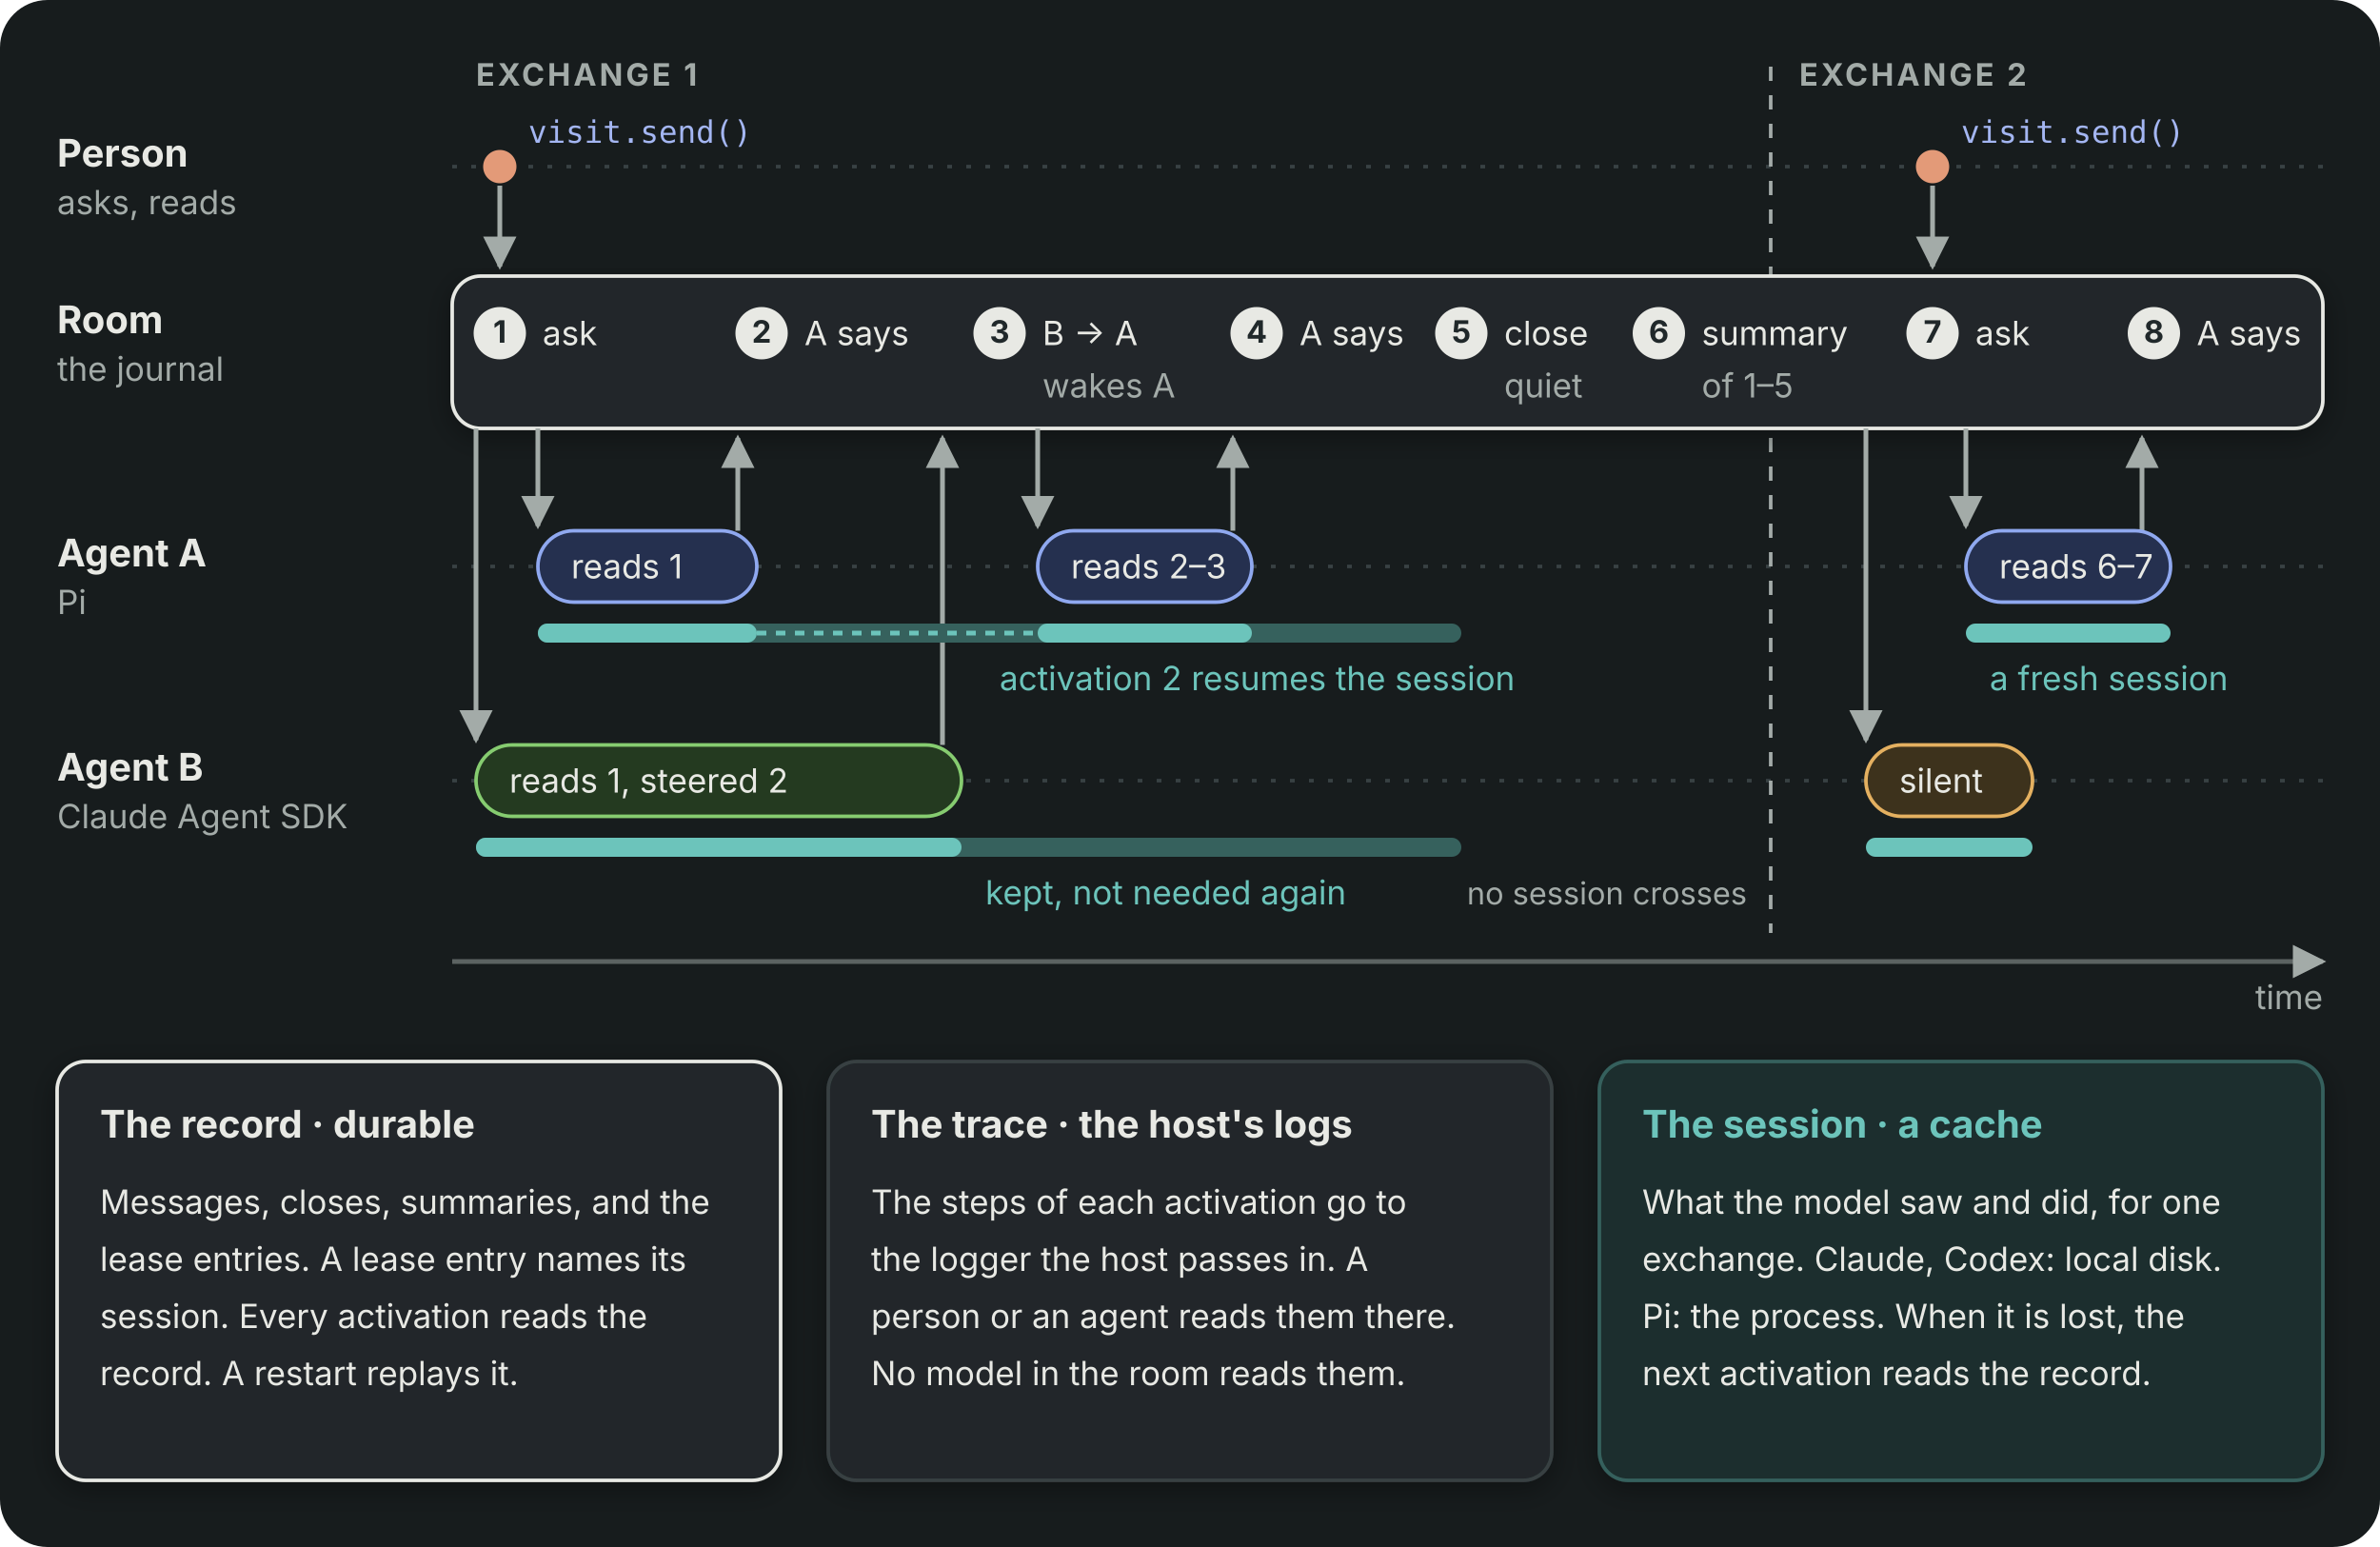
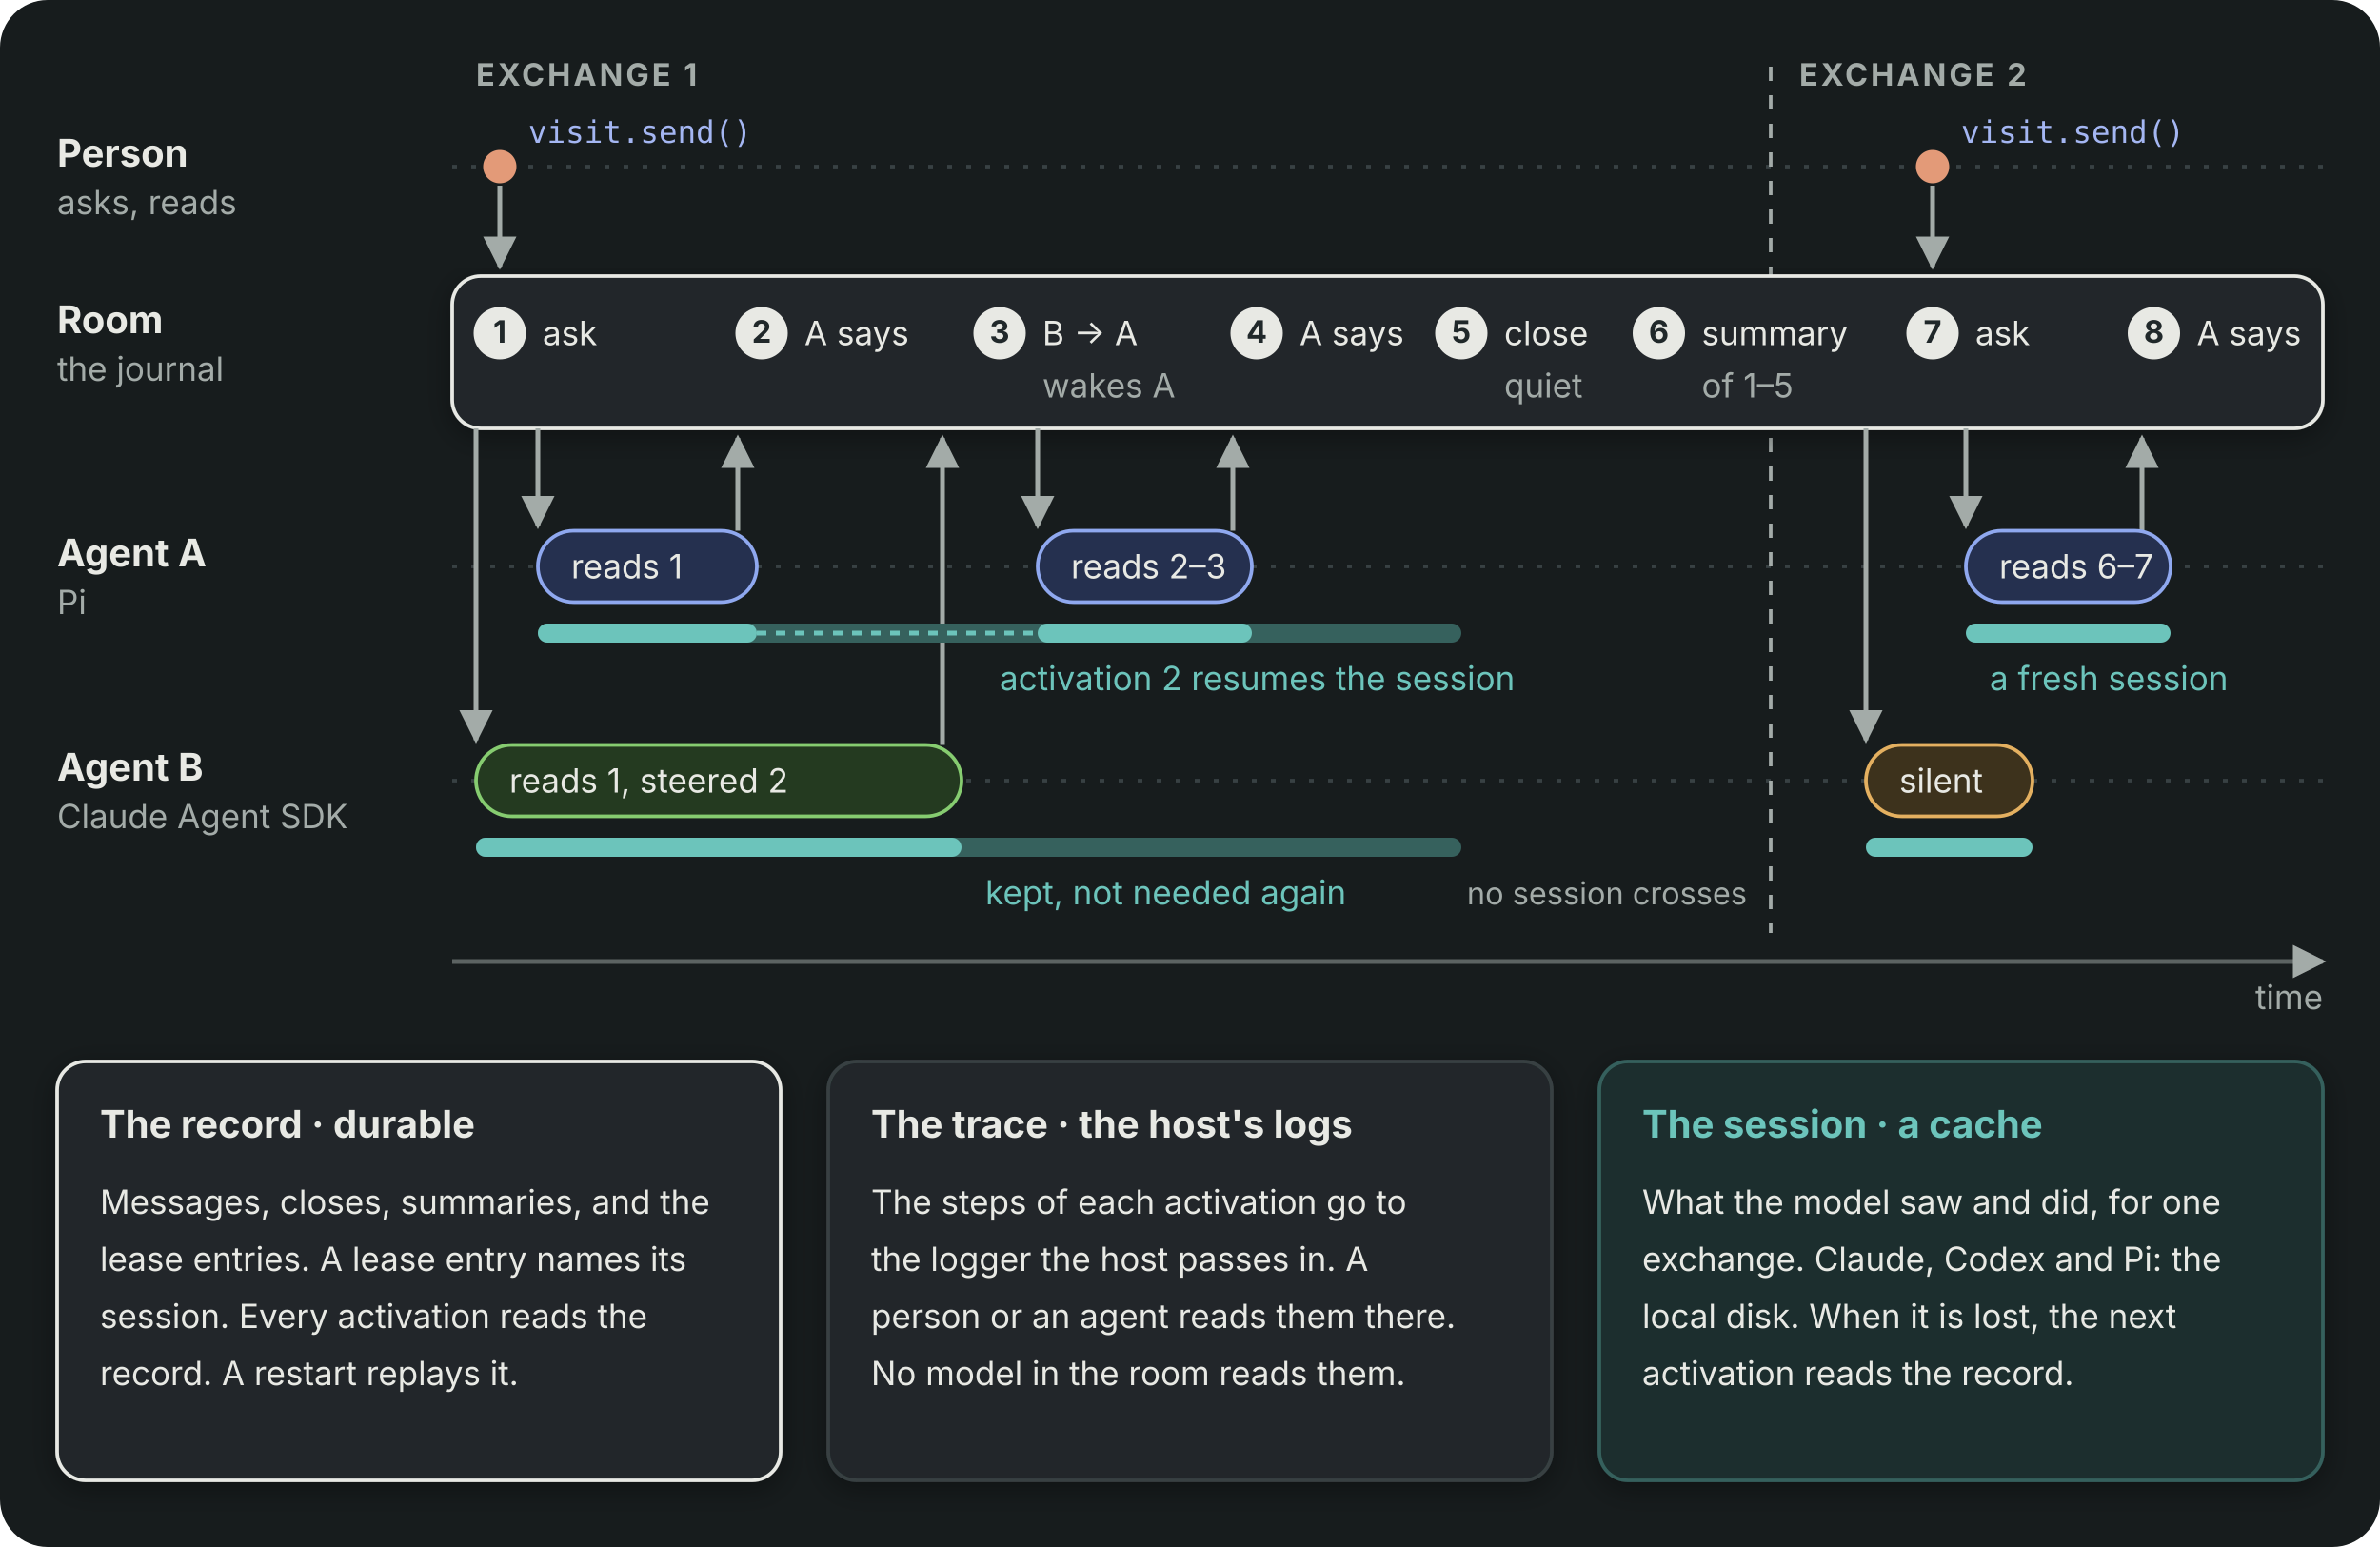
<svg xmlns="http://www.w3.org/2000/svg" width="1000" height="650" viewBox="0 0 1000 650" role="img" aria-labelledby="title desc">
  <defs>
    <marker id="arrow" viewBox="0 0 10 10" refX="9" refY="5" markerWidth="7" markerHeight="7" orient="auto-start-reverse">
      <path d="M0 0 10 5 0 10Z" fill="#a3aba8" />
    </marker>
    <marker id="arrow-teal" viewBox="0 0 10 10" refX="9" refY="5" markerWidth="7" markerHeight="7" orient="auto-start-reverse">
      <path d="M0 0 10 5 0 10Z" fill="#6cc4bb" />
    </marker>
    <filter id="shadow" x="-10%" y="-10%" width="120%" height="130%">
      <feDropShadow dx="0" dy="3" stdDeviation="6" flood-color="#000000" flood-opacity="0.35" />
    </filter>
    <style>
      .sans { font-family: Inter, "IBM Plex Sans", system-ui, sans-serif; }
      .mono { font-family: "IBM Plex Mono", ui-monospace, monospace; }
      .ink { fill: #e8e9e4; } .dim { fill: #a3aba8; } .teal { fill: #6cc4bb; } .code { fill: #a4b6f2; }
      .n { font-size: 16px; font-weight: 700; } .s { font-size: 14px; } .x { font-size: 13px; }
      .flow { fill: none; stroke: #a3aba8; stroke-width: 2; }
      .flow-teal { fill: none; stroke: #6cc4bb; stroke-width: 2; stroke-dasharray: 6 5; }
      .guide { stroke: #384143; stroke-width: 1.5; stroke-dasharray: 2 6; }
      .split { stroke: #a3aba8; stroke-width: 1.5; stroke-dasharray: 6 6; }
    </style>
  </defs>
  <rect width="1000" height="650" rx="20" fill="#171c1d" />
  <text x="24" y="70" class="sans ink n">Person</text>
  <text x="24" y="90" class="sans dim s">asks, reads</text>
  <text x="24" y="140" class="sans ink n">Room</text>
  <text x="24" y="160" class="sans dim s">the journal</text>
  <text x="24" y="238" class="sans ink n">Agent A</text>
  <text x="24" y="258" class="sans dim s">Pi</text>
  <text x="24" y="328" class="sans ink n">Agent B</text>
  <text x="24" y="348" class="sans dim s">Claude Agent SDK</text>
  <line x1="190" y1="70" x2="976" y2="70" class="guide" />
  <line x1="190" y1="238" x2="976" y2="238" class="guide" />
  <line x1="190" y1="328" x2="976" y2="328" class="guide" />
  <line x1="744" y1="28" x2="744" y2="392" class="split" />
  <text x="200" y="36" class="sans dim x" font-weight="700" letter-spacing="1.2">EXCHANGE 1</text>
  <text x="756" y="36" class="sans dim x" font-weight="700" letter-spacing="1.2">EXCHANGE 2</text>
  <circle cx="210" cy="70" r="7" fill="#e39a78" />
  <path d="M210 78 V112" class="flow" marker-end="url(#arrow)" />
  <circle cx="812" cy="70" r="7" fill="#e39a78" />
  <path d="M812 78 V112" class="flow" marker-end="url(#arrow)" />
  <text x="222" y="60" class="mono code x">visit.send()</text>
  <text x="824" y="60" class="mono code x">visit.send()</text>
  <g filter="url(#shadow)">
    <rect x="190" y="116" width="786" height="64" rx="12" fill="#20282a" stroke="#e8e9e4" stroke-width="1.5" />
  </g>
  <circle cx="210" cy="140" r="11" fill="#e8e9e4" />
  <text x="210" y="144" text-anchor="middle" class="sans x" font-weight="700" fill="#20282a">1</text>
  <text x="228" y="145" class="sans ink s">ask</text>
  <circle cx="320" cy="140" r="11" fill="#e8e9e4" />
  <text x="320" y="144" text-anchor="middle" class="sans x" font-weight="700" fill="#20282a">2</text>
  <text x="338" y="145" class="sans ink s">A says</text>
  <circle cx="420" cy="140" r="11" fill="#e8e9e4" />
  <text x="420" y="144" text-anchor="middle" class="sans x" font-weight="700" fill="#20282a">3</text>
  <text x="438" y="145" class="sans ink s">B → A</text>
  <text x="438" y="167" class="sans dim s">wakes A</text>
  <circle cx="528" cy="140" r="11" fill="#e8e9e4" />
  <text x="528" y="144" text-anchor="middle" class="sans x" font-weight="700" fill="#20282a">4</text>
  <text x="546" y="145" class="sans ink s">A says</text>
  <circle cx="614" cy="140" r="11" fill="#e8e9e4" />
  <text x="614" y="144" text-anchor="middle" class="sans x" font-weight="700" fill="#20282a">5</text>
  <text x="632" y="145" class="sans ink s">close</text>
  <text x="632" y="167" class="sans dim s">quiet</text>
  <circle cx="697" cy="140" r="11" fill="#e8e9e4" />
  <text x="697" y="144" text-anchor="middle" class="sans x" font-weight="700" fill="#20282a">6</text>
  <text x="715" y="145" class="sans ink s">summary</text>
  <text x="715" y="167" class="sans dim s">of 1–5</text>
  <circle cx="812" cy="140" r="11" fill="#e8e9e4" />
  <text x="812" y="144" text-anchor="middle" class="sans x" font-weight="700" fill="#20282a">7</text>
  <text x="830" y="145" class="sans ink s">ask</text>
  <circle cx="905" cy="140" r="11" fill="#e8e9e4" />
  <text x="905" y="144" text-anchor="middle" class="sans x" font-weight="700" fill="#20282a">8</text>
  <text x="923" y="145" class="sans ink s">A says</text>
  <path d="M226 180 V221" class="flow" marker-end="url(#arrow)" />
  <path d="M436 180 V221" class="flow" marker-end="url(#arrow)" />
  <path d="M826 180 V221" class="flow" marker-end="url(#arrow)" />
  <path d="M200 180 V311" class="flow" marker-end="url(#arrow)" />
  <path d="M784 180 V311" class="flow" marker-end="url(#arrow)" />
  <path d="M310 223 V184" class="flow" marker-end="url(#arrow)" />
  <path d="M518 223 V184" class="flow" marker-end="url(#arrow)" />
  <path d="M900 223 V184" class="flow" marker-end="url(#arrow)" />
  <path d="M396 313 V184" class="flow" marker-end="url(#arrow)" />
  <rect x="226" y="223" width="92" height="30" rx="15" fill="#25304f" stroke="#8fa8ef" stroke-width="1.5" />
  <text x="240" y="243" class="sans ink s">reads 1</text>
  <rect x="436" y="223" width="90" height="30" rx="15" fill="#25304f" stroke="#8fa8ef" stroke-width="1.5" />
  <text x="450" y="243" class="sans ink s">reads 2–3</text>
  <rect x="826" y="223" width="86" height="30" rx="15" fill="#25304f" stroke="#8fa8ef" stroke-width="1.5" />
  <text x="840" y="243" class="sans ink s">reads 6–7</text>
  <rect x="200" y="313" width="204" height="30" rx="15" fill="#243a20" stroke="#86cc70" stroke-width="1.5" />
  <text x="214" y="333" class="sans ink s">reads 1, steered 2</text>
  <rect x="784" y="313" width="70" height="30" rx="15" fill="#3d321c" stroke="#e4b060" stroke-width="1.5" />
  <text x="798" y="333" class="sans ink s">silent</text>
  <rect x="226" y="262" width="388" height="8" rx="4" fill="#36615d" />
  <line x1="318" y1="266" x2="436" y2="266" stroke="#6cc4bb" stroke-width="2" stroke-dasharray="4 4" />
  <rect x="226" y="262" width="92" height="8" rx="4" fill="#6cc4bb" />
  <rect x="436" y="262" width="90" height="8" rx="4" fill="#6cc4bb" />
  <rect x="826" y="262" width="86" height="8" rx="4" fill="#6cc4bb" />
  <text x="420" y="290" class="sans teal s">activation 2 resumes the session</text>
  <text x="836" y="290" class="sans teal s">a fresh session</text>
  <rect x="200" y="352" width="414" height="8" rx="4" fill="#36615d" />
  <rect x="200" y="352" width="204" height="8" rx="4" fill="#6cc4bb" />
  <rect x="784" y="352" width="70" height="8" rx="4" fill="#6cc4bb" />
  <text x="414" y="380" class="sans teal s">kept, not needed again</text>
  <text x="734" y="380" text-anchor="end" class="sans dim x">no session crosses</text>
  <path d="M190 404 H976" class="flow" stroke-opacity="0.5" marker-end="url(#arrow)" />
  <text x="976" y="424" text-anchor="end" class="sans dim s">time</text>
  <g filter="url(#shadow)">
    <rect x="24" y="446" width="304" height="176" rx="12" fill="#20282a" stroke="#e8e9e4" stroke-width="1.5" />
  </g>
  <text x="42" y="478" class="sans ink n">The record · durable</text>
  <text x="42" y="510" class="sans ink s">Messages, closes, summaries, and the</text>
  <text x="42" y="534" class="sans ink s">lease entries. A lease entry names its</text>
  <text x="42" y="558" class="sans ink s">session. Every activation reads the</text>
  <text x="42" y="582" class="sans ink s">record. A restart replays it.</text>
  <g filter="url(#shadow)">
    <rect x="348" y="446" width="304" height="176" rx="12" fill="#20282a" stroke="#384143" stroke-width="1.5" />
  </g>
  <text x="366" y="478" class="sans ink n">The trace · the host's logs</text>
  <text x="366" y="510" class="sans ink s">The steps of each activation go to</text>
  <text x="366" y="534" class="sans ink s">the logger the host passes in. A</text>
  <text x="366" y="558" class="sans ink s">person or an agent reads them there.</text>
  <text x="366" y="582" class="sans ink s">No model in the room reads them.</text>
  <g filter="url(#shadow)">
    <rect x="672" y="446" width="304" height="176" rx="12" fill="#1c2e2d" stroke="#36615d" stroke-width="1.5" />
  </g>
  <text x="690" y="478" class="sans teal n">The session · a cache</text>
  <text x="690" y="510" class="sans ink s">What the model saw and did, for one</text>
-   <text x="690" y="534" class="sans ink s">exchange. Claude, Codex: local disk.</text>
-   <text x="690" y="558" class="sans ink s">Pi: the process. When it is lost, the</text>
-   <text x="690" y="582" class="sans ink s">next activation reads the record.</text>
+   <text x="690" y="534" class="sans ink s">exchange. Claude, Codex and Pi: the</text>
+   <text x="690" y="558" class="sans ink s">local disk. When it is lost, the next</text>
+   <text x="690" y="582" class="sans ink s">activation reads the record.</text>
</svg>
